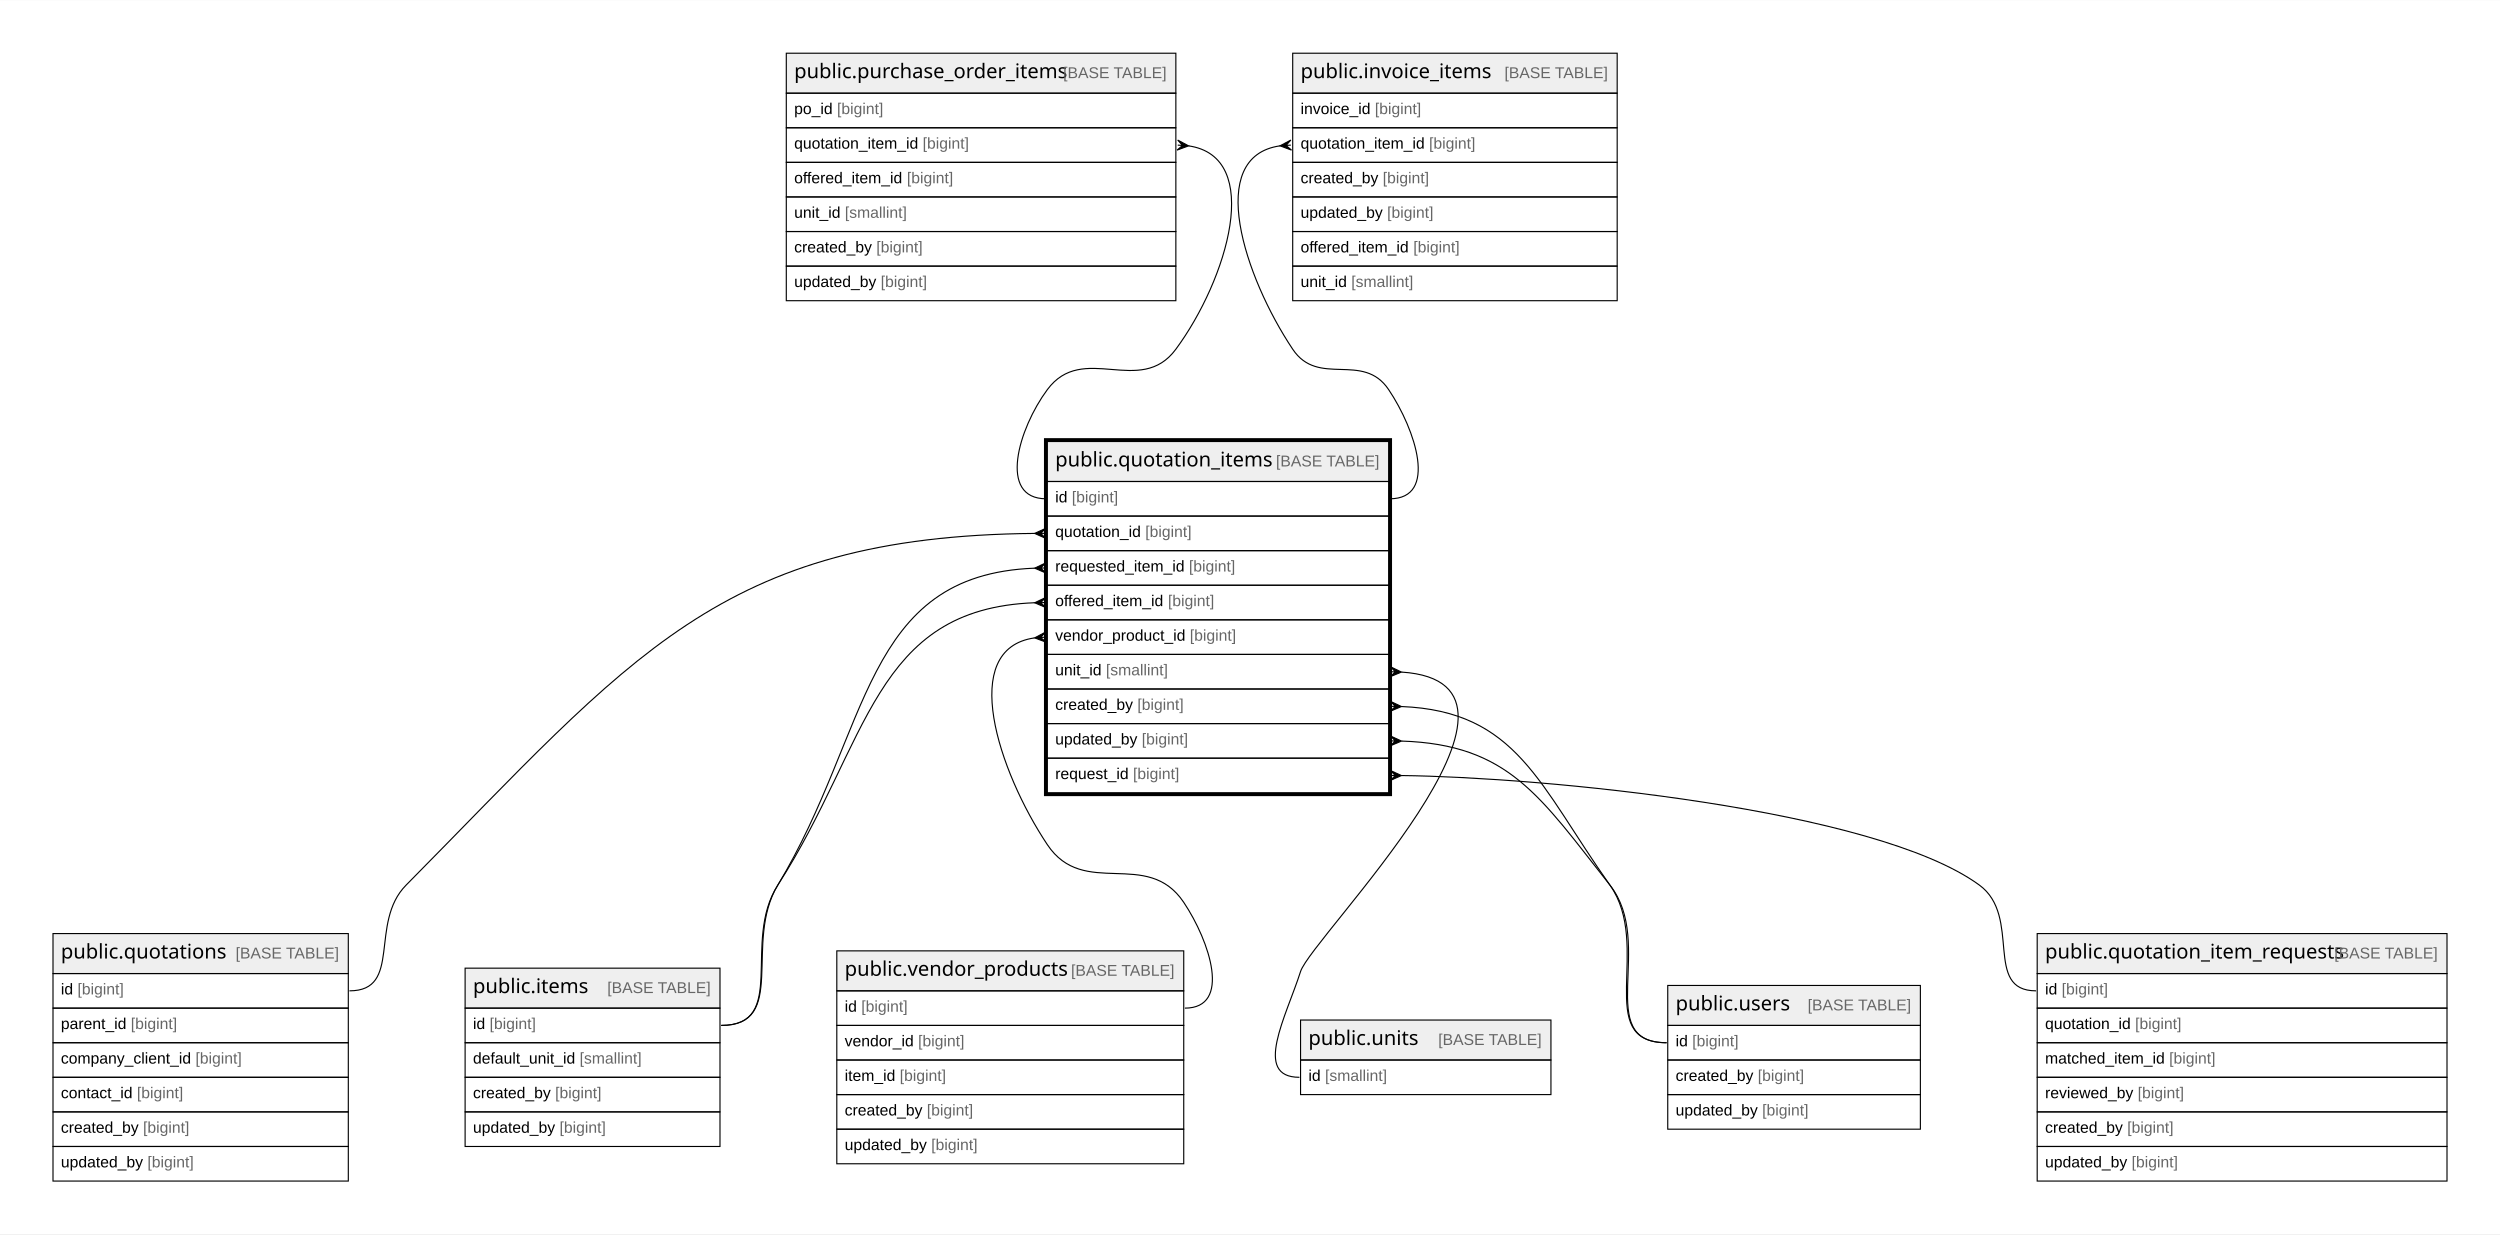
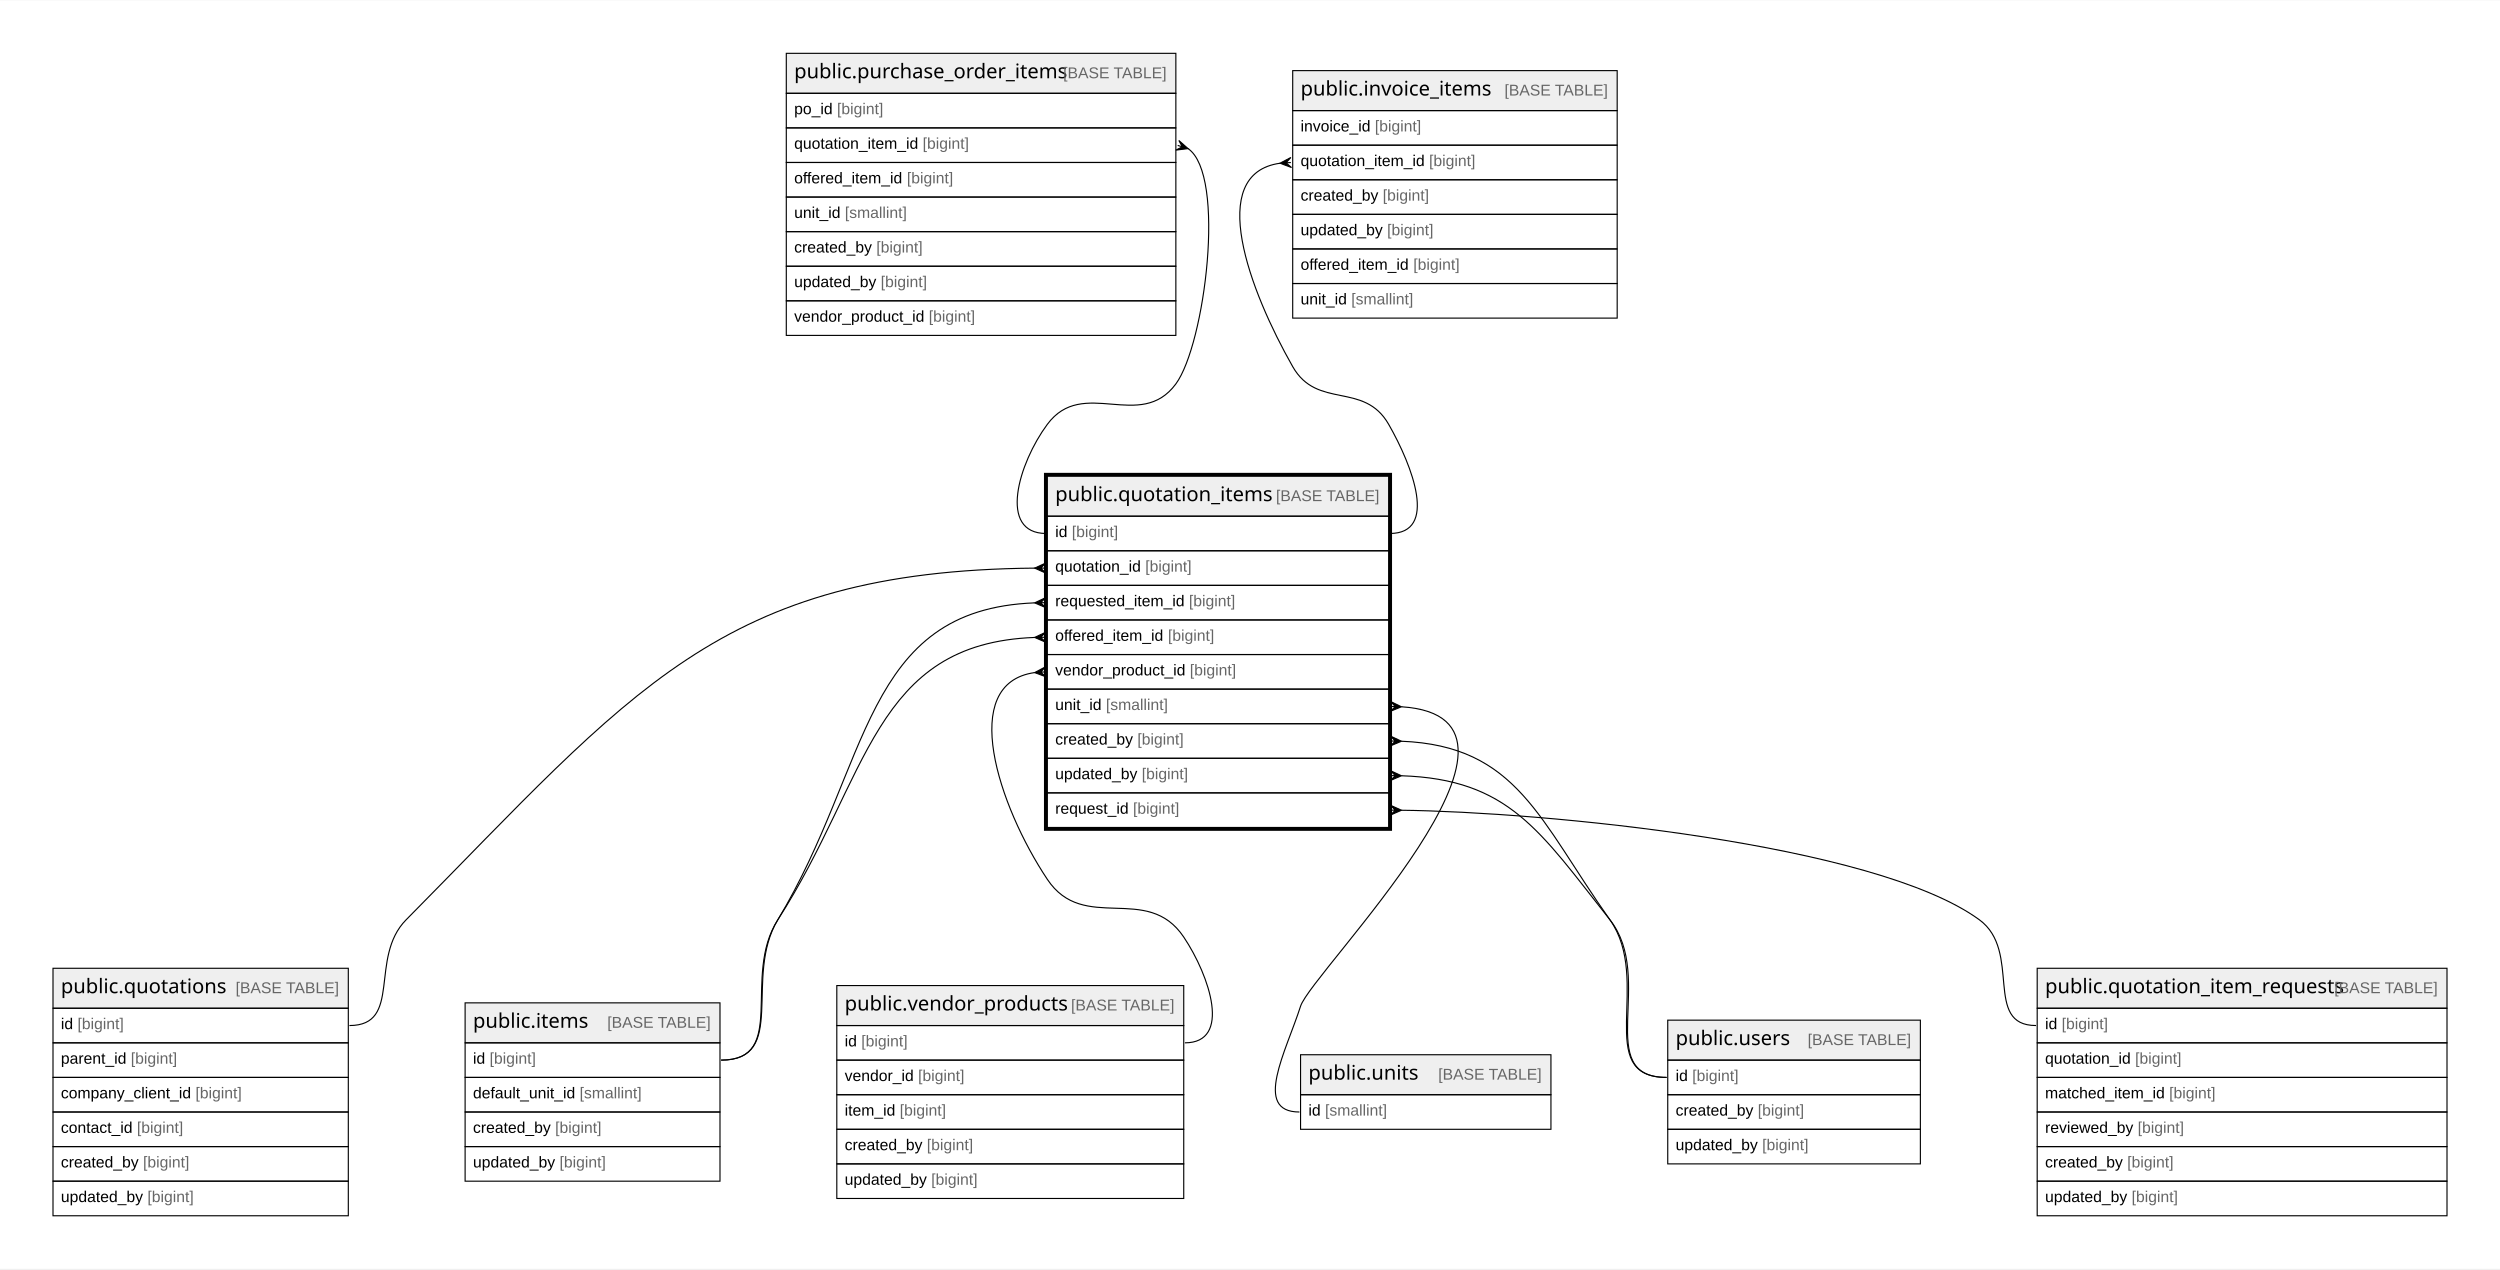
- <svg xmlns="http://www.w3.org/2000/svg" width="2226pt" height="1099pt" viewBox="0.00 0.00 2226.36 1098.80">
-   <g id="graph0" class="graph" transform="scale(1 1) rotate(0) translate(4 1094.8)">
-     <polygon fill="white" stroke="none" points="-4,4 -4,-1094.8 2222.36,-1094.8 2222.36,4 -4,4" />
+ <svg xmlns="http://www.w3.org/2000/svg" width="2226pt" height="1130pt" viewBox="0.00 0.00 2226.36 1129.60">
+   <g id="graph0" class="graph" transform="scale(1 1) rotate(0) translate(4 1125.6)">
+     <polygon fill="white" stroke="none" points="-4,4 -4,-1125.6 2222.36,-1125.6 2222.36,4 -4,4" />
    <g id="node1" class="node">
      <polygon fill="#efefef" stroke="none" points="928.7,-666.2 928.7,-701.8 1232.67,-701.8 1232.67,-666.2 928.7,-666.2" />
      <polygon fill="none" stroke="black" points="928.7,-666.2 928.7,-701.8 1232.67,-701.8 1232.67,-666.2 928.7,-666.2" />
      <text text-anchor="start" x="935.7" y="-679.6" font-family="Arial Bold" font-size="18.00">public.quotation_items</text>
      <text text-anchor="start" x="1101.18" y="-679.6" font-family="Arial" font-size="14.00">    </text>
      <text text-anchor="start" x="1132.3" y="-679.6" font-family="Arial" font-size="14.00" fill="#666666">[BASE TABLE]</text>
      <polygon fill="none" stroke="black" points="928.7,-635.4 928.7,-666.2 1232.67,-666.2 1232.67,-635.4 928.7,-635.4" />
      <text text-anchor="start" x="935.7" y="-647.6" font-family="Arial" font-size="14.00">id </text>
      <text text-anchor="start" x="950.49" y="-647.6" font-family="Arial" font-size="14.00" fill="#666666">[bigint]</text>
      <polygon fill="none" stroke="black" points="928.7,-604.6 928.7,-635.4 1232.67,-635.4 1232.67,-604.6 928.7,-604.6" />
      <text text-anchor="start" x="935.7" y="-616.8" font-family="Arial" font-size="14.00">quotation_id </text>
      <text text-anchor="start" x="1015.88" y="-616.8" font-family="Arial" font-size="14.00" fill="#666666">[bigint]</text>
      <polygon fill="none" stroke="black" points="928.7,-573.8 928.7,-604.6 1232.67,-604.6 1232.67,-573.8 928.7,-573.8" />
      <text text-anchor="start" x="935.7" y="-586" font-family="Arial" font-size="14.00">requested_item_id </text>
      <text text-anchor="start" x="1054.78" y="-586" font-family="Arial" font-size="14.00" fill="#666666">[bigint]</text>
      <polygon fill="none" stroke="black" points="928.7,-543 928.7,-573.8 1232.67,-573.8 1232.67,-543 928.7,-543" />
      <text text-anchor="start" x="935.7" y="-555.2" font-family="Arial" font-size="14.00">offered_item_id </text>
      <text text-anchor="start" x="1036.1" y="-555.2" font-family="Arial" font-size="14.00" fill="#666666">[bigint]</text>
      <polygon fill="none" stroke="black" points="928.7,-512.2 928.7,-543 1232.67,-543 1232.67,-512.2 928.7,-512.2" />
      <text text-anchor="start" x="935.7" y="-524.4" font-family="Arial" font-size="14.00">vendor_product_id </text>
      <text text-anchor="start" x="1055.57" y="-524.4" font-family="Arial" font-size="14.00" fill="#666666">[bigint]</text>
      <polygon fill="none" stroke="black" points="928.7,-481.4 928.7,-512.2 1232.67,-512.2 1232.67,-481.4 928.7,-481.4" />
      <text text-anchor="start" x="935.7" y="-493.6" font-family="Arial" font-size="14.00">unit_id </text>
      <text text-anchor="start" x="980.85" y="-493.6" font-family="Arial" font-size="14.00" fill="#666666">[smallint]</text>
      <polygon fill="none" stroke="black" points="928.7,-450.6 928.7,-481.4 1232.67,-481.4 1232.67,-450.6 928.7,-450.6" />
      <text text-anchor="start" x="935.7" y="-462.8" font-family="Arial" font-size="14.00">created_by </text>
      <text text-anchor="start" x="1008.86" y="-462.8" font-family="Arial" font-size="14.00" fill="#666666">[bigint]</text>
      <polygon fill="none" stroke="black" points="928.7,-419.8 928.7,-450.6 1232.67,-450.6 1232.67,-419.8 928.7,-419.8" />
      <text text-anchor="start" x="935.7" y="-432" font-family="Arial" font-size="14.00">updated_by </text>
      <text text-anchor="start" x="1012.77" y="-432" font-family="Arial" font-size="14.00" fill="#666666">[bigint]</text>
      <polygon fill="none" stroke="black" points="928.7,-389 928.7,-419.8 1232.67,-419.8 1232.67,-389 928.7,-389" />
      <text text-anchor="start" x="935.7" y="-401.2" font-family="Arial" font-size="14.00">request_id </text>
      <text text-anchor="start" x="1004.97" y="-401.2" font-family="Arial" font-size="14.00" fill="#666666">[bigint]</text>
      <polygon fill="none" stroke="black" stroke-width="3" points="927.2,-387.5 927.2,-703.3 1234.17,-703.3 1234.17,-387.5 927.2,-387.5" />
    </g>
    <g id="node4" class="node">
      <polygon fill="#efefef" stroke="none" points="43.2,-228 43.2,-263.6 306.18,-263.6 306.18,-228 43.2,-228" />
      <polygon fill="none" stroke="black" points="43.2,-228 43.2,-263.6 306.18,-263.6 306.18,-228 43.2,-228" />
      <text text-anchor="start" x="50.2" y="-241.4" font-family="Arial Bold" font-size="18.00">public.quotations</text>
      <text text-anchor="start" x="174.69" y="-241.4" font-family="Arial" font-size="14.00">    </text>
      <text text-anchor="start" x="205.81" y="-241.4" font-family="Arial" font-size="14.00" fill="#666666">[BASE TABLE]</text>
      <polygon fill="none" stroke="black" points="43.2,-197.2 43.2,-228 306.18,-228 306.18,-197.2 43.2,-197.2" />
      <text text-anchor="start" x="50.2" y="-209.4" font-family="Arial" font-size="14.00">id </text>
      <text text-anchor="start" x="64.99" y="-209.4" font-family="Arial" font-size="14.00" fill="#666666">[bigint]</text>
      <polygon fill="none" stroke="black" points="43.2,-166.4 43.2,-197.2 306.18,-197.2 306.18,-166.4 43.2,-166.4" />
      <text text-anchor="start" x="50.2" y="-178.6" font-family="Arial" font-size="14.00">parent_id </text>
      <text text-anchor="start" x="112.47" y="-178.6" font-family="Arial" font-size="14.00" fill="#666666">[bigint]</text>
      <polygon fill="none" stroke="black" points="43.2,-135.6 43.2,-166.4 306.18,-166.4 306.18,-135.6 43.2,-135.6" />
      <text text-anchor="start" x="50.2" y="-147.8" font-family="Arial" font-size="14.00">company_client_id </text>
      <text text-anchor="start" x="170.05" y="-147.8" font-family="Arial" font-size="14.00" fill="#666666">[bigint]</text>
      <polygon fill="none" stroke="black" points="43.2,-104.8 43.2,-135.6 306.18,-135.6 306.18,-104.8 43.2,-104.8" />
      <text text-anchor="start" x="50.2" y="-117" font-family="Arial" font-size="14.00">contact_id </text>
      <text text-anchor="start" x="117.91" y="-117" font-family="Arial" font-size="14.00" fill="#666666">[bigint]</text>
      <polygon fill="none" stroke="black" points="43.2,-74 43.2,-104.8 306.18,-104.8 306.18,-74 43.2,-74" />
      <text text-anchor="start" x="50.2" y="-86.2" font-family="Arial" font-size="14.00">created_by </text>
      <text text-anchor="start" x="123.36" y="-86.2" font-family="Arial" font-size="14.00" fill="#666666">[bigint]</text>
      <polygon fill="none" stroke="black" points="43.2,-43.2 43.2,-74 306.18,-74 306.18,-43.2 43.2,-43.2" />
      <text text-anchor="start" x="50.2" y="-55.4" font-family="Arial" font-size="14.00">updated_by </text>
      <text text-anchor="start" x="127.27" y="-55.4" font-family="Arial" font-size="14.00" fill="#666666">[bigint]</text>
    </g>
    <g id="edge3" class="edge">
      <path fill="none" stroke="black" d="M917.63,-619.96C636.8,-617.46 558.66,-509.83 357.69,-306.8 324.27,-273.04 354.68,-212.6 307.18,-212.6" />
      <polygon fill="black" stroke="black" points="917.37,-619.95 927.35,-624.5 922.7,-619.98 927.03,-620 927.03,-620 927.03,-620 922.7,-619.98 927.39,-615.5 917.37,-619.95" />
    </g>
    <g id="node5" class="node">
      <polygon fill="#efefef" stroke="none" points="410.2,-197.2 410.2,-232.8 637.18,-232.8 637.18,-197.2 410.2,-197.2" />
      <polygon fill="none" stroke="black" points="410.2,-197.2 410.2,-232.8 637.18,-232.8 637.18,-197.2 410.2,-197.2" />
      <text text-anchor="start" x="417.2" y="-210.6" font-family="Arial Bold" font-size="18.00">public.items</text>
      <text text-anchor="start" x="505.69" y="-210.6" font-family="Arial" font-size="14.00">    </text>
      <text text-anchor="start" x="536.81" y="-210.6" font-family="Arial" font-size="14.00" fill="#666666">[BASE TABLE]</text>
      <polygon fill="none" stroke="black" points="410.2,-166.4 410.2,-197.2 637.18,-197.2 637.18,-166.4 410.2,-166.4" />
      <text text-anchor="start" x="417.2" y="-178.6" font-family="Arial" font-size="14.00">id </text>
      <text text-anchor="start" x="431.99" y="-178.6" font-family="Arial" font-size="14.00" fill="#666666">[bigint]</text>
      <polygon fill="none" stroke="black" points="410.2,-135.6 410.2,-166.4 637.18,-166.4 637.18,-135.6 410.2,-135.6" />
      <text text-anchor="start" x="417.2" y="-147.8" font-family="Arial" font-size="14.00">default_unit_id </text>
      <text text-anchor="start" x="512.16" y="-147.8" font-family="Arial" font-size="14.00" fill="#666666">[smallint]</text>
      <polygon fill="none" stroke="black" points="410.2,-104.8 410.2,-135.6 637.18,-135.6 637.18,-104.8 410.2,-104.8" />
      <text text-anchor="start" x="417.2" y="-117" font-family="Arial" font-size="14.00">created_by </text>
      <text text-anchor="start" x="490.36" y="-117" font-family="Arial" font-size="14.00" fill="#666666">[bigint]</text>
      <polygon fill="none" stroke="black" points="410.2,-74 410.2,-104.8 637.18,-104.8 637.18,-74 410.2,-74" />
      <text text-anchor="start" x="417.2" y="-86.2" font-family="Arial" font-size="14.00">updated_by </text>
      <text text-anchor="start" x="494.27" y="-86.2" font-family="Arial" font-size="14.00" fill="#666666">[bigint]</text>
    </g>
    <g id="edge4" class="edge">
      <path fill="none" stroke="black" d="M917.35,-589.01C763.68,-583.11 771.85,-444.54 688.69,-306.8 657.72,-255.51 698.1,-181.8 638.18,-181.8" />
      <polygon fill="black" stroke="black" points="917.37,-589.01 927.28,-593.69 922.7,-589.11 927.04,-589.19 927.04,-589.19 927.04,-589.19 922.7,-589.11 927.45,-584.69 917.37,-589.01" />
    </g>
    <g id="edge5" class="edge">
      <path fill="none" stroke="black" d="M917.54,-558.22C773.37,-552.92 770.29,-433.58 688.69,-306.8 656.26,-256.41 698.1,-181.8 638.18,-181.8" />
      <polygon fill="black" stroke="black" points="917.37,-558.21 927.29,-562.89 922.7,-558.31 927.04,-558.39 927.04,-558.39 927.04,-558.39 922.7,-558.31 927.45,-553.89 917.37,-558.21" />
    </g>
    <g id="node6" class="node">
      <polygon fill="#efefef" stroke="none" points="741.21,-212.6 741.21,-248.2 1050.17,-248.2 1050.17,-212.6 741.21,-212.6" />
      <polygon fill="none" stroke="black" points="741.21,-212.6 741.21,-248.2 1050.17,-248.2 1050.17,-212.6 741.21,-212.6" />
      <text text-anchor="start" x="748.21" y="-226" font-family="Arial Bold" font-size="18.00">public.vendor_products</text>
      <text text-anchor="start" x="918.68" y="-226" font-family="Arial" font-size="14.00">    </text>
      <text text-anchor="start" x="949.79" y="-226" font-family="Arial" font-size="14.00" fill="#666666">[BASE TABLE]</text>
      <polygon fill="none" stroke="black" points="741.21,-181.8 741.21,-212.6 1050.17,-212.6 1050.17,-181.8 741.21,-181.8" />
      <text text-anchor="start" x="748.21" y="-194" font-family="Arial" font-size="14.00">id </text>
      <text text-anchor="start" x="763" y="-194" font-family="Arial" font-size="14.00" fill="#666666">[bigint]</text>
      <polygon fill="none" stroke="black" points="741.21,-151 741.21,-181.8 1050.17,-181.8 1050.17,-151 741.21,-151" />
      <text text-anchor="start" x="748.21" y="-163.2" font-family="Arial" font-size="14.00">vendor_id </text>
      <text text-anchor="start" x="813.59" y="-163.2" font-family="Arial" font-size="14.00" fill="#666666">[bigint]</text>
      <polygon fill="none" stroke="black" points="741.21,-120.2 741.21,-151 1050.17,-151 1050.17,-120.2 741.21,-120.2" />
      <text text-anchor="start" x="748.21" y="-132.4" font-family="Arial" font-size="14.00">item_id </text>
      <text text-anchor="start" x="797.23" y="-132.4" font-family="Arial" font-size="14.00" fill="#666666">[bigint]</text>
      <polygon fill="none" stroke="black" points="741.21,-89.4 741.21,-120.2 1050.17,-120.2 1050.17,-89.4 741.21,-89.4" />
      <text text-anchor="start" x="748.21" y="-101.6" font-family="Arial" font-size="14.00">created_by </text>
      <text text-anchor="start" x="821.37" y="-101.6" font-family="Arial" font-size="14.00" fill="#666666">[bigint]</text>
      <polygon fill="none" stroke="black" points="741.21,-58.6 741.21,-89.4 1050.17,-89.4 1050.17,-58.6 741.21,-58.6" />
      <text text-anchor="start" x="748.21" y="-70.8" font-family="Arial" font-size="14.00">updated_by </text>
      <text text-anchor="start" x="825.28" y="-70.8" font-family="Arial" font-size="14.00" fill="#666666">[bigint]</text>
    </g>
    <g id="edge6" class="edge">
      <path fill="none" stroke="black" d="M917.35,-526.91C848.96,-517.23 885.19,-408.07 928.7,-342.8 961.22,-294.03 1017.53,-340.09 1050.17,-291.4 1073.48,-256.62 1093.03,-197.2 1051.17,-197.2" />
      <polygon fill="black" stroke="black" points="917.39,-526.91 927.07,-532.07 922.71,-527.27 927.04,-527.56 927.04,-527.56 927.04,-527.56 922.71,-527.27 927.67,-523.09 917.39,-526.91" />
    </g>
    <g id="node7" class="node">
      <polygon fill="#efefef" stroke="none" points="1154.2,-151 1154.2,-186.6 1377.18,-186.6 1377.18,-151 1154.2,-151" />
      <polygon fill="none" stroke="black" points="1154.2,-151 1154.2,-186.6 1377.18,-186.6 1377.18,-151 1154.2,-151" />
      <text text-anchor="start" x="1161.2" y="-164.4" font-family="Arial Bold" font-size="18.00">public.units</text>
      <text text-anchor="start" x="1245.69" y="-164.4" font-family="Arial" font-size="14.00">    </text>
      <text text-anchor="start" x="1276.81" y="-164.4" font-family="Arial" font-size="14.00" fill="#666666">[BASE TABLE]</text>
      <polygon fill="none" stroke="black" points="1154.2,-120.2 1154.2,-151 1377.18,-151 1377.18,-120.2 1154.2,-120.2" />
      <text text-anchor="start" x="1161.2" y="-132.4" font-family="Arial" font-size="14.00">id </text>
      <text text-anchor="start" x="1175.98" y="-132.4" font-family="Arial" font-size="14.00" fill="#666666">[smallint]</text>
    </g>
    <g id="edge7" class="edge">
      <path fill="none" stroke="black" d="M1244.08,-496.48C1393.71,-486.76 1163.93,-260.3 1154.2,-229.8 1141.47,-189.91 1111.33,-135.6 1153.2,-135.6" />
      <polygon fill="black" stroke="black" points="1244,-496.48 1233.87,-492.29 1238.67,-496.65 1234.34,-496.78 1234.34,-496.78 1234.34,-496.78 1238.67,-496.65 1234.15,-501.29 1244,-496.48" />
    </g>
    <g id="node8" class="node">
      <polygon fill="#efefef" stroke="none" points="1481.2,-181.8 1481.2,-217.4 1706.18,-217.4 1706.18,-181.8 1481.2,-181.8" />
      <polygon fill="none" stroke="black" points="1481.2,-181.8 1481.2,-217.4 1706.18,-217.4 1706.18,-181.8 1481.2,-181.8" />
      <text text-anchor="start" x="1488.2" y="-195.2" font-family="Arial Bold" font-size="18.00">public.users</text>
      <text text-anchor="start" x="1574.69" y="-195.2" font-family="Arial" font-size="14.00">    </text>
      <text text-anchor="start" x="1605.8" y="-195.2" font-family="Arial" font-size="14.00" fill="#666666">[BASE TABLE]</text>
      <polygon fill="none" stroke="black" points="1481.2,-151 1481.2,-181.8 1706.18,-181.8 1706.18,-151 1481.2,-151" />
      <text text-anchor="start" x="1488.2" y="-163.2" font-family="Arial" font-size="14.00">id </text>
      <text text-anchor="start" x="1502.99" y="-163.2" font-family="Arial" font-size="14.00" fill="#666666">[bigint]</text>
      <polygon fill="none" stroke="black" points="1481.2,-120.2 1481.2,-151 1706.18,-151 1706.18,-120.2 1481.2,-120.2" />
      <text text-anchor="start" x="1488.2" y="-132.4" font-family="Arial" font-size="14.00">created_by </text>
      <text text-anchor="start" x="1561.36" y="-132.4" font-family="Arial" font-size="14.00" fill="#666666">[bigint]</text>
      <polygon fill="none" stroke="black" points="1481.2,-89.4 1481.2,-120.2 1706.18,-120.2 1706.18,-89.4 1481.2,-89.4" />
      <text text-anchor="start" x="1488.2" y="-101.6" font-family="Arial" font-size="14.00">updated_by </text>
      <text text-anchor="start" x="1565.27" y="-101.6" font-family="Arial" font-size="14.00" fill="#666666">[bigint]</text>
    </g>
    <g id="edge8" class="edge">
      <path fill="none" stroke="black" d="M1243.93,-465.8C1347.13,-461.75 1366.78,-395.48 1429.69,-306.8 1468.06,-252.71 1413.89,-166.4 1480.2,-166.4" />
      <polygon fill="black" stroke="black" points="1244.01,-465.8 1233.92,-461.49 1238.67,-465.9 1234.34,-465.99 1234.34,-465.99 1234.34,-465.99 1238.67,-465.9 1234.09,-470.49 1244.01,-465.8" />
    </g>
    <g id="edge9" class="edge">
      <path fill="none" stroke="black" d="M1244.09,-435.04C1339.73,-431.97 1367.38,-385.76 1429.69,-306.8 1470.77,-254.74 1413.89,-166.4 1480.2,-166.4" />
      <polygon fill="black" stroke="black" points="1244.01,-435.04 1233.94,-430.7 1238.67,-435.12 1234.34,-435.19 1234.34,-435.19 1234.34,-435.19 1238.67,-435.12 1234.08,-439.69 1244.01,-435.04" />
    </g>
    <g id="node9" class="node">
      <polygon fill="#efefef" stroke="none" points="1810.21,-228 1810.21,-263.6 2175.16,-263.6 2175.16,-228 1810.21,-228" />
      <polygon fill="none" stroke="black" points="1810.21,-228 1810.21,-263.6 2175.16,-263.6 2175.16,-228 1810.21,-228" />
      <text text-anchor="start" x="1817.21" y="-241.4" font-family="Arial Bold" font-size="18.00">public.quotation_item_requests</text>
      <text text-anchor="start" x="2043.67" y="-241.4" font-family="Arial" font-size="14.00">    </text>
      <text text-anchor="start" x="2074.79" y="-241.4" font-family="Arial" font-size="14.00" fill="#666666">[BASE TABLE]</text>
      <polygon fill="none" stroke="black" points="1810.21,-197.2 1810.21,-228 2175.16,-228 2175.16,-197.2 1810.21,-197.2" />
      <text text-anchor="start" x="1817.21" y="-209.4" font-family="Arial" font-size="14.00">id </text>
      <text text-anchor="start" x="1832" y="-209.4" font-family="Arial" font-size="14.00" fill="#666666">[bigint]</text>
      <polygon fill="none" stroke="black" points="1810.21,-166.4 1810.21,-197.2 2175.16,-197.2 2175.16,-166.4 1810.21,-166.4" />
      <text text-anchor="start" x="1817.21" y="-178.6" font-family="Arial" font-size="14.00">quotation_id </text>
      <text text-anchor="start" x="1897.39" y="-178.6" font-family="Arial" font-size="14.00" fill="#666666">[bigint]</text>
      <polygon fill="none" stroke="black" points="1810.21,-135.6 1810.21,-166.4 2175.16,-166.4 2175.16,-135.6 1810.21,-135.6" />
      <text text-anchor="start" x="1817.21" y="-147.8" font-family="Arial" font-size="14.00">matched_item_id </text>
      <text text-anchor="start" x="1927.72" y="-147.8" font-family="Arial" font-size="14.00" fill="#666666">[bigint]</text>
      <polygon fill="none" stroke="black" points="1810.21,-104.8 1810.21,-135.6 2175.16,-135.6 2175.16,-104.8 1810.21,-104.8" />
      <text text-anchor="start" x="1817.21" y="-117" font-family="Arial" font-size="14.00">reviewed_by </text>
      <text text-anchor="start" x="1899.7" y="-117" font-family="Arial" font-size="14.00" fill="#666666">[bigint]</text>
      <polygon fill="none" stroke="black" points="1810.21,-74 1810.21,-104.8 2175.16,-104.8 2175.16,-74 1810.21,-74" />
      <text text-anchor="start" x="1817.21" y="-86.2" font-family="Arial" font-size="14.00">created_by </text>
      <text text-anchor="start" x="1890.37" y="-86.2" font-family="Arial" font-size="14.00" fill="#666666">[bigint]</text>
      <polygon fill="none" stroke="black" points="1810.21,-43.2 1810.21,-74 2175.16,-74 2175.16,-43.2 1810.21,-43.2" />
      <text text-anchor="start" x="1817.21" y="-55.4" font-family="Arial" font-size="14.00">updated_by </text>
      <text text-anchor="start" x="1894.28" y="-55.4" font-family="Arial" font-size="14.00" fill="#666666">[bigint]</text>
    </g>
    <g id="edge10" class="edge">
      <path fill="none" stroke="black" d="M1243.83,-404.34C1369.16,-402.86 1665.5,-374.91 1758.69,-306.8 1797.05,-278.77 1761.71,-212.6 1809.21,-212.6" />
      <polygon fill="black" stroke="black" points="1244.01,-404.34 1233.98,-399.9 1238.67,-404.37 1234.34,-404.4 1234.34,-404.4 1234.34,-404.4 1238.67,-404.37 1234.04,-408.9 1244.01,-404.34" />
    </g>
    <g id="node2" class="node">
-       <polygon fill="#efefef" stroke="none" points="696.23,-1012 696.23,-1047.6 1043.15,-1047.6 1043.15,-1012 696.23,-1012" />
-       <polygon fill="none" stroke="black" points="696.23,-1012 696.23,-1047.6 1043.15,-1047.6 1043.15,-1012 696.23,-1012" />
-       <text text-anchor="start" x="703.23" y="-1025.4" font-family="Arial Bold" font-size="18.00">public.purchase_order_items</text>
-       <text text-anchor="start" x="911.66" y="-1025.4" font-family="Arial" font-size="14.00">    </text>
-       <text text-anchor="start" x="942.78" y="-1025.4" font-family="Arial" font-size="14.00" fill="#666666">[BASE TABLE]</text>
+       <polygon fill="#efefef" stroke="none" points="696.23,-1042.8 696.23,-1078.4 1043.15,-1078.4 1043.15,-1042.8 696.23,-1042.8" />
+       <polygon fill="none" stroke="black" points="696.23,-1042.8 696.23,-1078.4 1043.15,-1078.4 1043.15,-1042.8 696.23,-1042.8" />
+       <text text-anchor="start" x="703.23" y="-1056.2" font-family="Arial Bold" font-size="18.00">public.purchase_order_items</text>
+       <text text-anchor="start" x="911.66" y="-1056.2" font-family="Arial" font-size="14.00">    </text>
+       <text text-anchor="start" x="942.78" y="-1056.2" font-family="Arial" font-size="14.00" fill="#666666">[BASE TABLE]</text>
+       <polygon fill="none" stroke="black" points="696.23,-1012 696.23,-1042.8 1043.15,-1042.8 1043.15,-1012 696.23,-1012" />
+       <text text-anchor="start" x="703.23" y="-1024.2" font-family="Arial" font-size="14.00">po_id </text>
+       <text text-anchor="start" x="741.37" y="-1024.2" font-family="Arial" font-size="14.00" fill="#666666">[bigint]</text>
      <polygon fill="none" stroke="black" points="696.23,-981.2 696.23,-1012 1043.15,-1012 1043.15,-981.2 696.23,-981.2" />
-       <text text-anchor="start" x="703.23" y="-993.4" font-family="Arial" font-size="14.00">po_id </text>
-       <text text-anchor="start" x="741.37" y="-993.4" font-family="Arial" font-size="14.00" fill="#666666">[bigint]</text>
+       <text text-anchor="start" x="703.23" y="-993.4" font-family="Arial" font-size="14.00">quotation_item_id </text>
+       <text text-anchor="start" x="817.64" y="-993.4" font-family="Arial" font-size="14.00" fill="#666666">[bigint]</text>
      <polygon fill="none" stroke="black" points="696.23,-950.4 696.23,-981.2 1043.15,-981.2 1043.15,-950.4 696.23,-950.4" />
-       <text text-anchor="start" x="703.23" y="-962.6" font-family="Arial" font-size="14.00">quotation_item_id </text>
-       <text text-anchor="start" x="817.64" y="-962.6" font-family="Arial" font-size="14.00" fill="#666666">[bigint]</text>
+       <text text-anchor="start" x="703.23" y="-962.6" font-family="Arial" font-size="14.00">offered_item_id </text>
+       <text text-anchor="start" x="803.62" y="-962.6" font-family="Arial" font-size="14.00" fill="#666666">[bigint]</text>
      <polygon fill="none" stroke="black" points="696.23,-919.6 696.23,-950.4 1043.15,-950.4 1043.15,-919.6 696.23,-919.6" />
-       <text text-anchor="start" x="703.23" y="-931.8" font-family="Arial" font-size="14.00">offered_item_id </text>
-       <text text-anchor="start" x="803.62" y="-931.8" font-family="Arial" font-size="14.00" fill="#666666">[bigint]</text>
+       <text text-anchor="start" x="703.23" y="-931.8" font-family="Arial" font-size="14.00">unit_id </text>
+       <text text-anchor="start" x="748.37" y="-931.8" font-family="Arial" font-size="14.00" fill="#666666">[smallint]</text>
      <polygon fill="none" stroke="black" points="696.23,-888.8 696.23,-919.6 1043.15,-919.6 1043.15,-888.8 696.23,-888.8" />
-       <text text-anchor="start" x="703.23" y="-901" font-family="Arial" font-size="14.00">unit_id </text>
-       <text text-anchor="start" x="748.37" y="-901" font-family="Arial" font-size="14.00" fill="#666666">[smallint]</text>
+       <text text-anchor="start" x="703.23" y="-901" font-family="Arial" font-size="14.00">created_by </text>
+       <text text-anchor="start" x="776.39" y="-901" font-family="Arial" font-size="14.00" fill="#666666">[bigint]</text>
      <polygon fill="none" stroke="black" points="696.23,-858 696.23,-888.8 1043.15,-888.8 1043.15,-858 696.23,-858" />
-       <text text-anchor="start" x="703.23" y="-870.2" font-family="Arial" font-size="14.00">created_by </text>
-       <text text-anchor="start" x="776.39" y="-870.2" font-family="Arial" font-size="14.00" fill="#666666">[bigint]</text>
+       <text text-anchor="start" x="703.23" y="-870.2" font-family="Arial" font-size="14.00">updated_by </text>
+       <text text-anchor="start" x="780.3" y="-870.2" font-family="Arial" font-size="14.00" fill="#666666">[bigint]</text>
      <polygon fill="none" stroke="black" points="696.23,-827.2 696.23,-858 1043.15,-858 1043.15,-827.2 696.23,-827.2" />
-       <text text-anchor="start" x="703.23" y="-839.4" font-family="Arial" font-size="14.00">updated_by </text>
-       <text text-anchor="start" x="780.3" y="-839.4" font-family="Arial" font-size="14.00" fill="#666666">[bigint]</text>
+       <text text-anchor="start" x="703.23" y="-839.4" font-family="Arial" font-size="14.00">vendor_product_id </text>
+       <text text-anchor="start" x="823.09" y="-839.4" font-family="Arial" font-size="14.00" fill="#666666">[bigint]</text>
    </g>
    <g id="edge1" class="edge">
-       <path fill="none" stroke="black" d="M1054.35,-965.11C1121.88,-955.41 1088.97,-846.09 1043.15,-784 1011.49,-741.1 960.47,-790.83 928.7,-748 902.97,-713.3 884.5,-650.8 927.7,-650.8" />
-       <polygon fill="black" stroke="black" points="1054.46,-965.1 1044.18,-961.29 1049.14,-965.46 1044.82,-965.75 1044.82,-965.75 1044.82,-965.75 1049.14,-965.46 1044.79,-970.27 1054.46,-965.1" />
+       <path fill="none" stroke="black" d="M1054.02,-993.55C1088.19,-970.16 1069,-819.05 1043.15,-784 1011.5,-741.08 960.47,-790.83 928.7,-748 902.97,-713.3 884.5,-650.8 927.7,-650.8" />
+       <polygon fill="black" stroke="black" points="1054.02,-993.55 1043.14,-992.2 1048.93,-995.12 1044.79,-996.4 1044.79,-996.4 1044.79,-996.4 1048.93,-995.12 1045.8,-1000.8 1054.02,-993.55" />
    </g>
    <g id="node3" class="node">
-       <polygon fill="#efefef" stroke="none" points="1147.21,-1012 1147.21,-1047.6 1436.17,-1047.6 1436.17,-1012 1147.21,-1012" />
-       <polygon fill="none" stroke="black" points="1147.21,-1012 1147.21,-1047.6 1436.17,-1047.6 1436.17,-1012 1147.21,-1012" />
-       <text text-anchor="start" x="1154.21" y="-1025.4" font-family="Arial Bold" font-size="18.00">public.invoice_items</text>
-       <text text-anchor="start" x="1304.68" y="-1025.4" font-family="Arial" font-size="14.00">    </text>
-       <text text-anchor="start" x="1335.8" y="-1025.4" font-family="Arial" font-size="14.00" fill="#666666">[BASE TABLE]</text>
-       <polygon fill="none" stroke="black" points="1147.21,-981.2 1147.21,-1012 1436.17,-1012 1436.17,-981.2 1147.21,-981.2" />
-       <text text-anchor="start" x="1154.21" y="-993.4" font-family="Arial" font-size="14.00">invoice_id </text>
-       <text text-anchor="start" x="1220.36" y="-993.4" font-family="Arial" font-size="14.00" fill="#666666">[bigint]</text>
-       <polygon fill="none" stroke="black" points="1147.21,-950.4 1147.21,-981.2 1436.17,-981.2 1436.17,-950.4 1147.21,-950.4" />
-       <text text-anchor="start" x="1154.21" y="-962.6" font-family="Arial" font-size="14.00">quotation_item_id </text>
-       <text text-anchor="start" x="1268.62" y="-962.6" font-family="Arial" font-size="14.00" fill="#666666">[bigint]</text>
-       <polygon fill="none" stroke="black" points="1147.21,-919.6 1147.21,-950.4 1436.17,-950.4 1436.17,-919.6 1147.21,-919.6" />
-       <text text-anchor="start" x="1154.21" y="-931.8" font-family="Arial" font-size="14.00">created_by </text>
-       <text text-anchor="start" x="1227.37" y="-931.8" font-family="Arial" font-size="14.00" fill="#666666">[bigint]</text>
-       <polygon fill="none" stroke="black" points="1147.21,-888.8 1147.21,-919.6 1436.17,-919.6 1436.17,-888.8 1147.21,-888.8" />
-       <text text-anchor="start" x="1154.21" y="-901" font-family="Arial" font-size="14.00">updated_by </text>
-       <text text-anchor="start" x="1231.28" y="-901" font-family="Arial" font-size="14.00" fill="#666666">[bigint]</text>
-       <polygon fill="none" stroke="black" points="1147.21,-858 1147.21,-888.8 1436.17,-888.8 1436.17,-858 1147.21,-858" />
-       <text text-anchor="start" x="1154.21" y="-870.2" font-family="Arial" font-size="14.00">offered_item_id </text>
-       <text text-anchor="start" x="1254.6" y="-870.2" font-family="Arial" font-size="14.00" fill="#666666">[bigint]</text>
-       <polygon fill="none" stroke="black" points="1147.21,-827.2 1147.21,-858 1436.17,-858 1436.17,-827.2 1147.21,-827.2" />
-       <text text-anchor="start" x="1154.21" y="-839.4" font-family="Arial" font-size="14.00">unit_id </text>
-       <text text-anchor="start" x="1199.35" y="-839.4" font-family="Arial" font-size="14.00" fill="#666666">[smallint]</text>
+       <polygon fill="#efefef" stroke="none" points="1147.21,-1027.4 1147.21,-1063 1436.17,-1063 1436.17,-1027.4 1147.21,-1027.4" />
+       <polygon fill="none" stroke="black" points="1147.21,-1027.4 1147.21,-1063 1436.17,-1063 1436.17,-1027.4 1147.21,-1027.4" />
+       <text text-anchor="start" x="1154.21" y="-1040.8" font-family="Arial Bold" font-size="18.00">public.invoice_items</text>
+       <text text-anchor="start" x="1304.68" y="-1040.8" font-family="Arial" font-size="14.00">    </text>
+       <text text-anchor="start" x="1335.8" y="-1040.8" font-family="Arial" font-size="14.00" fill="#666666">[BASE TABLE]</text>
+       <polygon fill="none" stroke="black" points="1147.21,-996.6 1147.21,-1027.4 1436.17,-1027.4 1436.17,-996.6 1147.21,-996.6" />
+       <text text-anchor="start" x="1154.21" y="-1008.8" font-family="Arial" font-size="14.00">invoice_id </text>
+       <text text-anchor="start" x="1220.36" y="-1008.8" font-family="Arial" font-size="14.00" fill="#666666">[bigint]</text>
+       <polygon fill="none" stroke="black" points="1147.21,-965.8 1147.21,-996.6 1436.17,-996.6 1436.17,-965.8 1147.21,-965.8" />
+       <text text-anchor="start" x="1154.21" y="-978" font-family="Arial" font-size="14.00">quotation_item_id </text>
+       <text text-anchor="start" x="1268.62" y="-978" font-family="Arial" font-size="14.00" fill="#666666">[bigint]</text>
+       <polygon fill="none" stroke="black" points="1147.21,-935 1147.21,-965.8 1436.17,-965.8 1436.17,-935 1147.21,-935" />
+       <text text-anchor="start" x="1154.21" y="-947.2" font-family="Arial" font-size="14.00">created_by </text>
+       <text text-anchor="start" x="1227.37" y="-947.2" font-family="Arial" font-size="14.00" fill="#666666">[bigint]</text>
+       <polygon fill="none" stroke="black" points="1147.21,-904.2 1147.21,-935 1436.17,-935 1436.17,-904.2 1147.21,-904.2" />
+       <text text-anchor="start" x="1154.21" y="-916.4" font-family="Arial" font-size="14.00">updated_by </text>
+       <text text-anchor="start" x="1231.28" y="-916.4" font-family="Arial" font-size="14.00" fill="#666666">[bigint]</text>
+       <polygon fill="none" stroke="black" points="1147.21,-873.4 1147.21,-904.2 1436.17,-904.2 1436.17,-873.4 1147.21,-873.4" />
+       <text text-anchor="start" x="1154.21" y="-885.6" font-family="Arial" font-size="14.00">offered_item_id </text>
+       <text text-anchor="start" x="1254.6" y="-885.6" font-family="Arial" font-size="14.00" fill="#666666">[bigint]</text>
+       <polygon fill="none" stroke="black" points="1147.21,-842.6 1147.21,-873.4 1436.17,-873.4 1436.17,-842.6 1147.21,-842.6" />
+       <text text-anchor="start" x="1154.21" y="-854.8" font-family="Arial" font-size="14.00">unit_id </text>
+       <text text-anchor="start" x="1199.35" y="-854.8" font-family="Arial" font-size="14.00" fill="#666666">[smallint]</text>
    </g>
    <g id="edge2" class="edge">
-       <path fill="none" stroke="black" d="M1136.02,-965.12C1068.74,-955.6 1104.35,-848.18 1147.21,-784 1170.1,-749.72 1209.7,-782.22 1232.67,-748 1256.75,-712.13 1276.88,-650.8 1233.67,-650.8" />
-       <polygon fill="black" stroke="black" points="1135.9,-965.11 1145.58,-970.27 1141.22,-965.47 1145.54,-965.76 1145.54,-965.76 1145.54,-965.76 1141.22,-965.47 1146.18,-961.29 1135.9,-965.11" />
+       <path fill="none" stroke="black" d="M1136.05,-980.54C1069.16,-971.26 1109.04,-866.47 1147.21,-799.4 1169.13,-760.88 1210.66,-786.47 1232.67,-748 1254.13,-710.5 1276.88,-650.8 1233.67,-650.8" />
+       <polygon fill="black" stroke="black" points="1135.9,-980.53 1145.58,-985.67 1141.22,-980.87 1145.54,-981.16 1145.54,-981.16 1145.54,-981.16 1141.22,-980.87 1146.17,-976.69 1135.9,-980.53" />
    </g>
  </g>
</svg>
